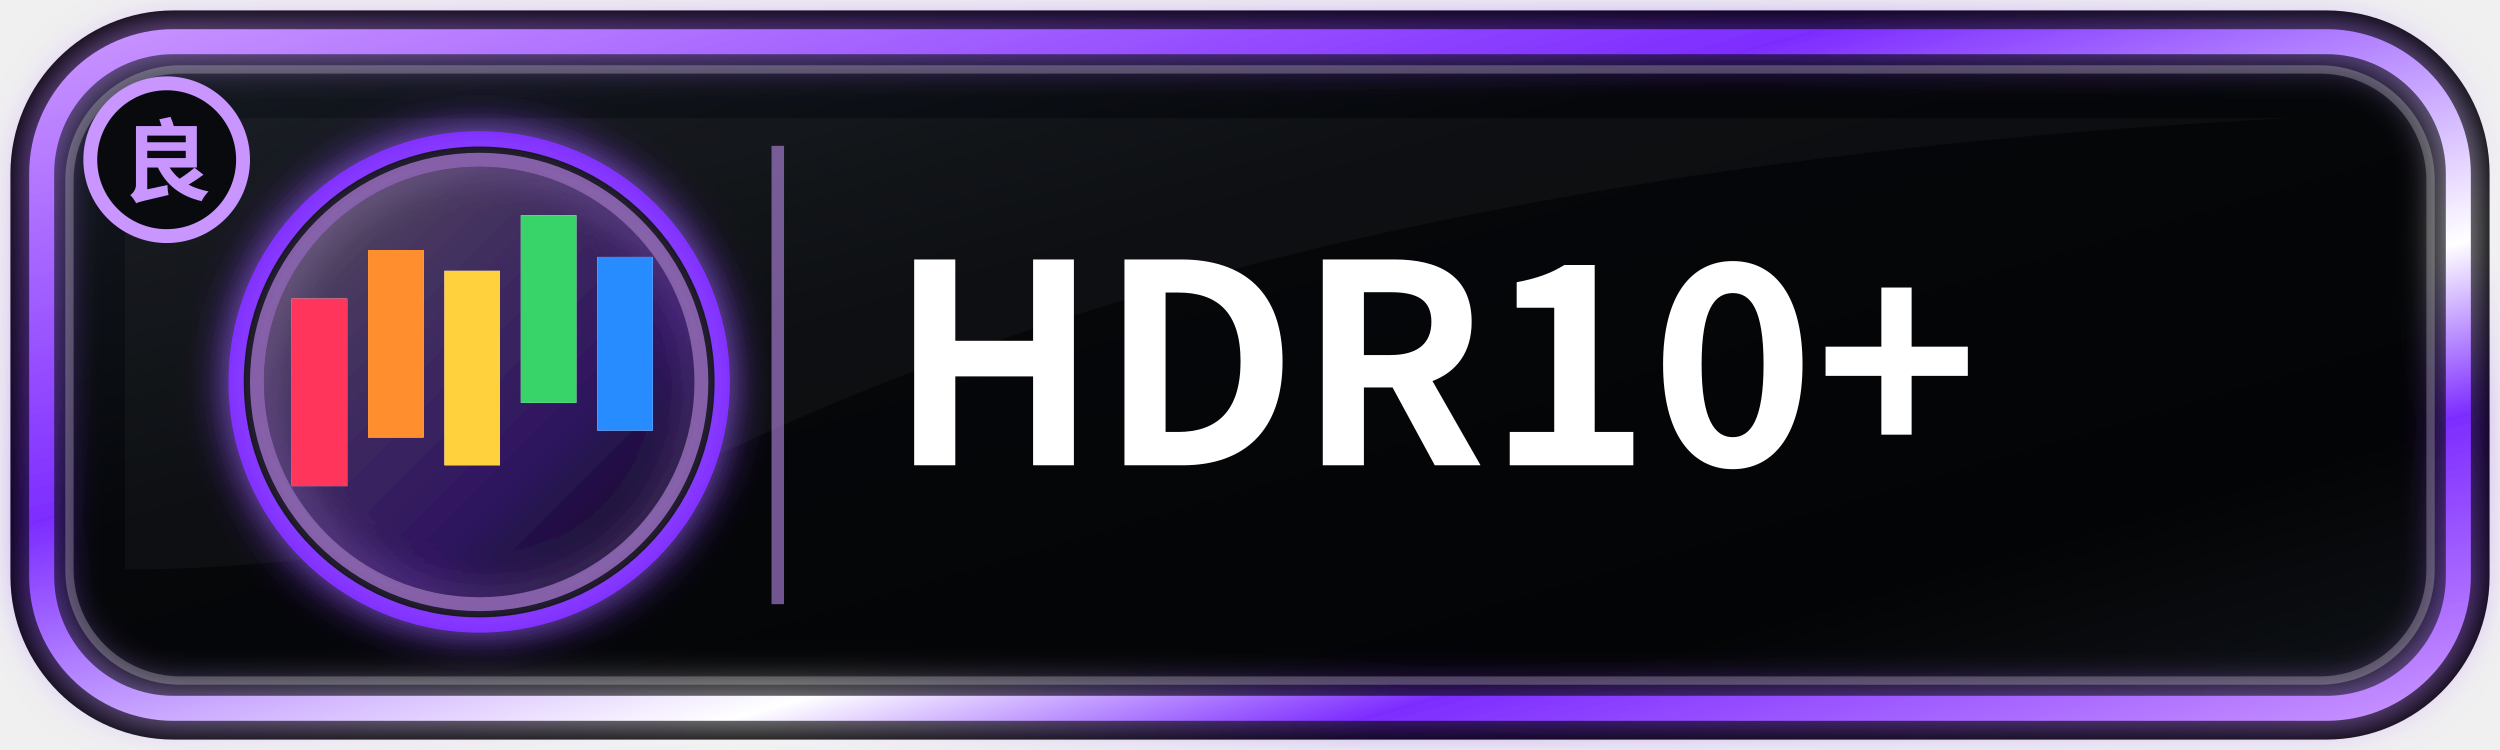
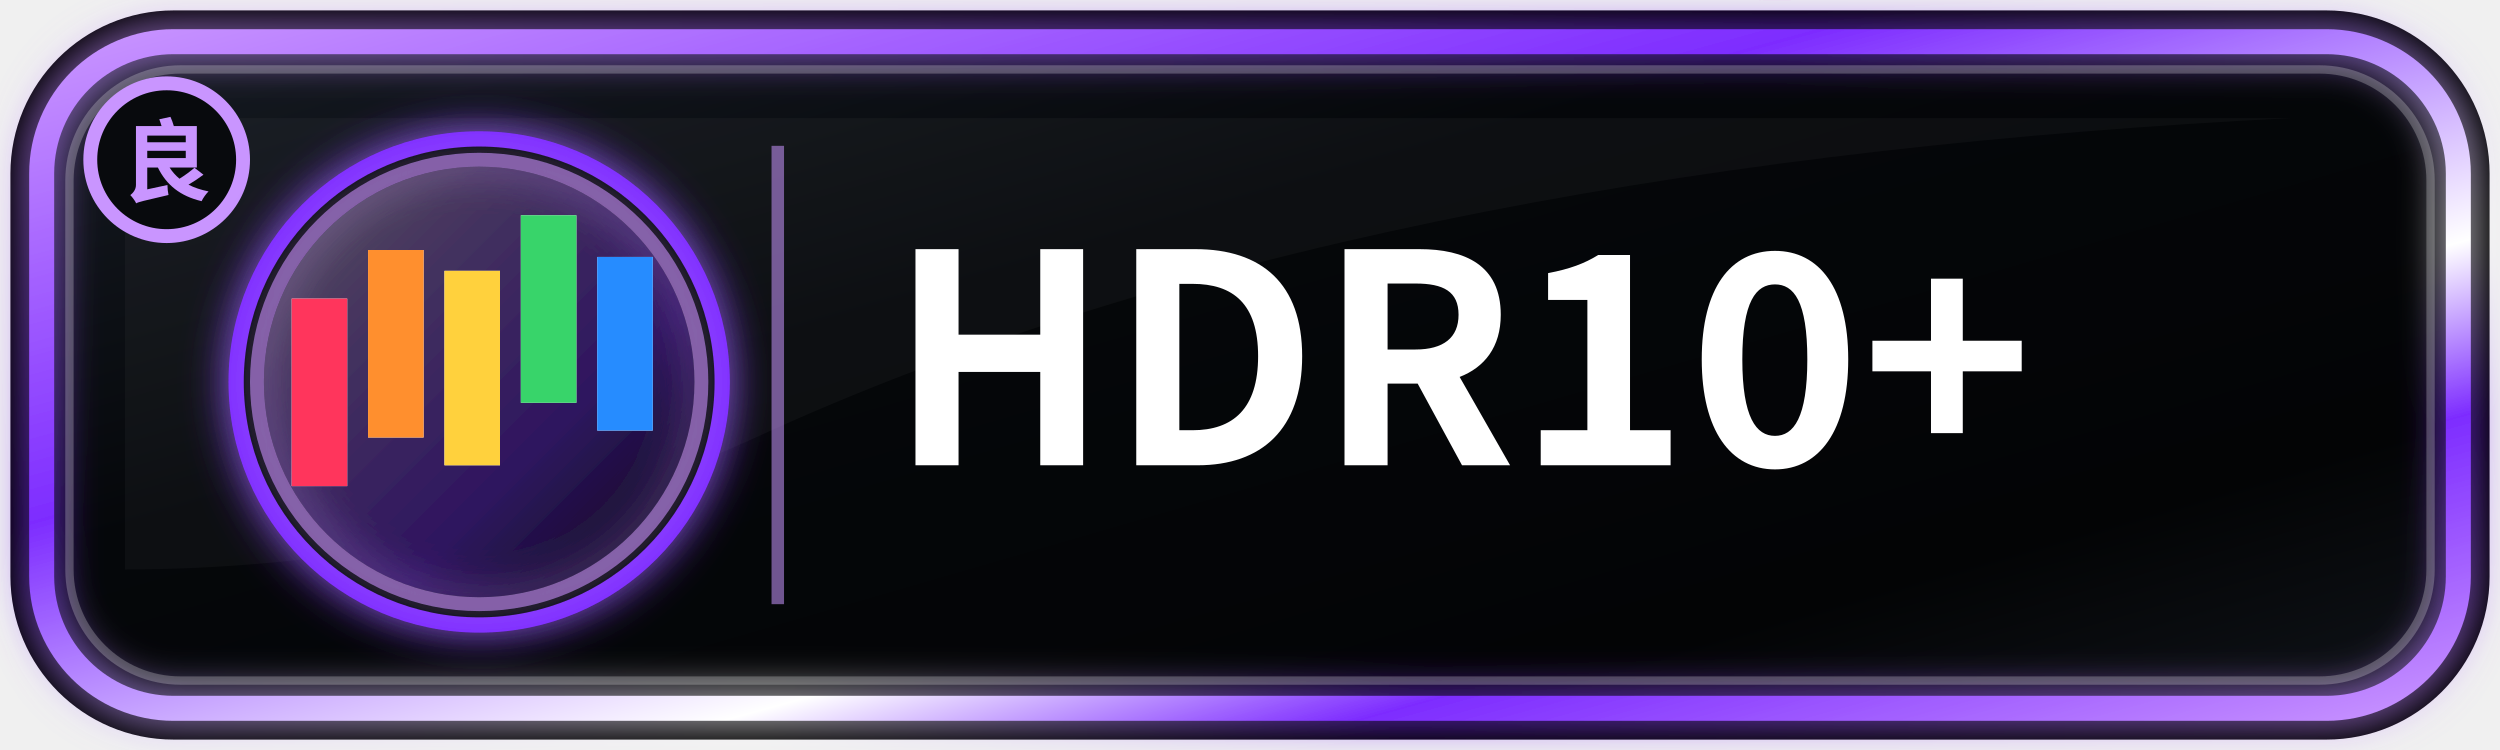
<svg xmlns="http://www.w3.org/2000/svg" width="360" height="108" viewBox="0 0 360 108">
  <defs>
    <linearGradient id="bg" x1="0" y1="0" x2="1" y2="1">
      <stop offset="0" stop-color="#171C24" />
      <stop offset=".38" stop-color="#05070A" />
      <stop offset=".78" stop-color="#030405" />
      <stop offset="1" stop-color="#11151B" />
    </linearGradient>
    <linearGradient id="edge" x1="0" y1="0" x2="1" y2="1">
      <stop offset="0" stop-color="#C995FF" />
      <stop offset=".36" stop-color="#7D2CFF" />
      <stop offset=".65" stop-color="#FFFFFF" />
      <stop offset=".78" stop-color="#7D2CFF" />
      <stop offset="1" stop-color="#C995FF" />
    </linearGradient>
    <linearGradient id="iconFill" x1="0" y1="0" x2="1" y2="1">
      <stop offset="0" stop-color="#FFFFFF" />
      <stop offset=".25" stop-color="#C995FF" />
      <stop offset=".65" stop-color="#7D2CFF" />
      <stop offset="1" stop-color="#0B0D12" />
    </linearGradient>
    <linearGradient id="gold" x1="0" y1="0" x2="1" y2="1">
      <stop offset="0" stop-color="#FFF1A8" />
      <stop offset=".3" stop-color="#FFD45E" />
      <stop offset=".72" stop-color="#B56A00" />
      <stop offset="1" stop-color="#FFF1A8" />
    </linearGradient>
    <filter id="glow" x="-40%" y="-40%" width="180%" height="180%">
      <feGaussianBlur stdDeviation="3" result="b" />
      <feMerge>
        <feMergeNode in="b" />
        <feMergeNode in="SourceGraphic" />
      </feMerge>
    </filter>
    <filter id="soft" x="-20%" y="-20%" width="140%" height="140%">
      <feGaussianBlur stdDeviation="1.2" />
    </filter>
  </defs>
  <rect x="3" y="3" width="354" height="102" rx="22" fill="url(#bg)" stroke="#000000" stroke-width="3" />
  <rect x="6" y="6" width="348" height="96" rx="19" fill="none" stroke="url(#edge)" stroke-width="3.6" filter="url(#glow)" />
  <rect x="10" y="10" width="340" height="88" rx="16" fill="none" stroke="#FFFFFF" stroke-opacity=".24" stroke-width="1.2" />
  <path d="M18 17H330C250 21 173 34 111 62C79 77 45 82 18 82Z" fill="#FFFFFF" opacity=".035" />
  <circle cx="24" cy="23" r="11" fill="#080A0D" stroke="#C995FF" stroke-width="2" />
  <text x="24" y="28" text-anchor="middle" font-family="Noto Sans CJK SC,Arial,sans-serif" font-size="13" font-weight="900" fill="#C995FF">良</text>
  <g filter="url(#glow)">
    <circle cx="69" cy="55" r="35" fill="#05070A" stroke="#7D2CFF" stroke-width="2.2" />
    <circle cx="69" cy="55" r="31" fill="url(#iconFill)" opacity=".34" />
    <circle cx="69" cy="55" r="32" fill="none" stroke="#C995FF" stroke-opacity=".58" stroke-width="2" filter="url(#glow)" />
    <path d="M42 70V43h8v27zm11-7V36h8v27zm11 4V39h8v28zm11-9V31h8v27zm11 4V37h8v25z" fill="#FFFFFF" />
    <path d="M42 70V43h8v27z" fill="#FF365C" />
    <path d="M53 63V36h8v27z" fill="#FF8F2E" />
    <path d="M64 67V39h8v28z" fill="#FFD13C" />
    <path d="M75 58V31h8v27z" fill="#38D46B" />
    <path d="M86 62V37h8v25z" fill="#268CFF" />
  </g>
  <path d="M112 21v66" stroke="#C995FF" stroke-opacity=".55" stroke-width="1.8" />
-   <text x="128" y="67" font-family="Noto Sans CJK SC,Arial,sans-serif" font-size="40" font-weight="900" fill="#FFFFFF">HDR10+</text>
+   <text x="128" y="67" font-family="Noto Sans CJK SC,Arial,sans-serif" font-size="42" font-weight="900" fill="#FFFFFF">HDR10+</text>
</svg>
